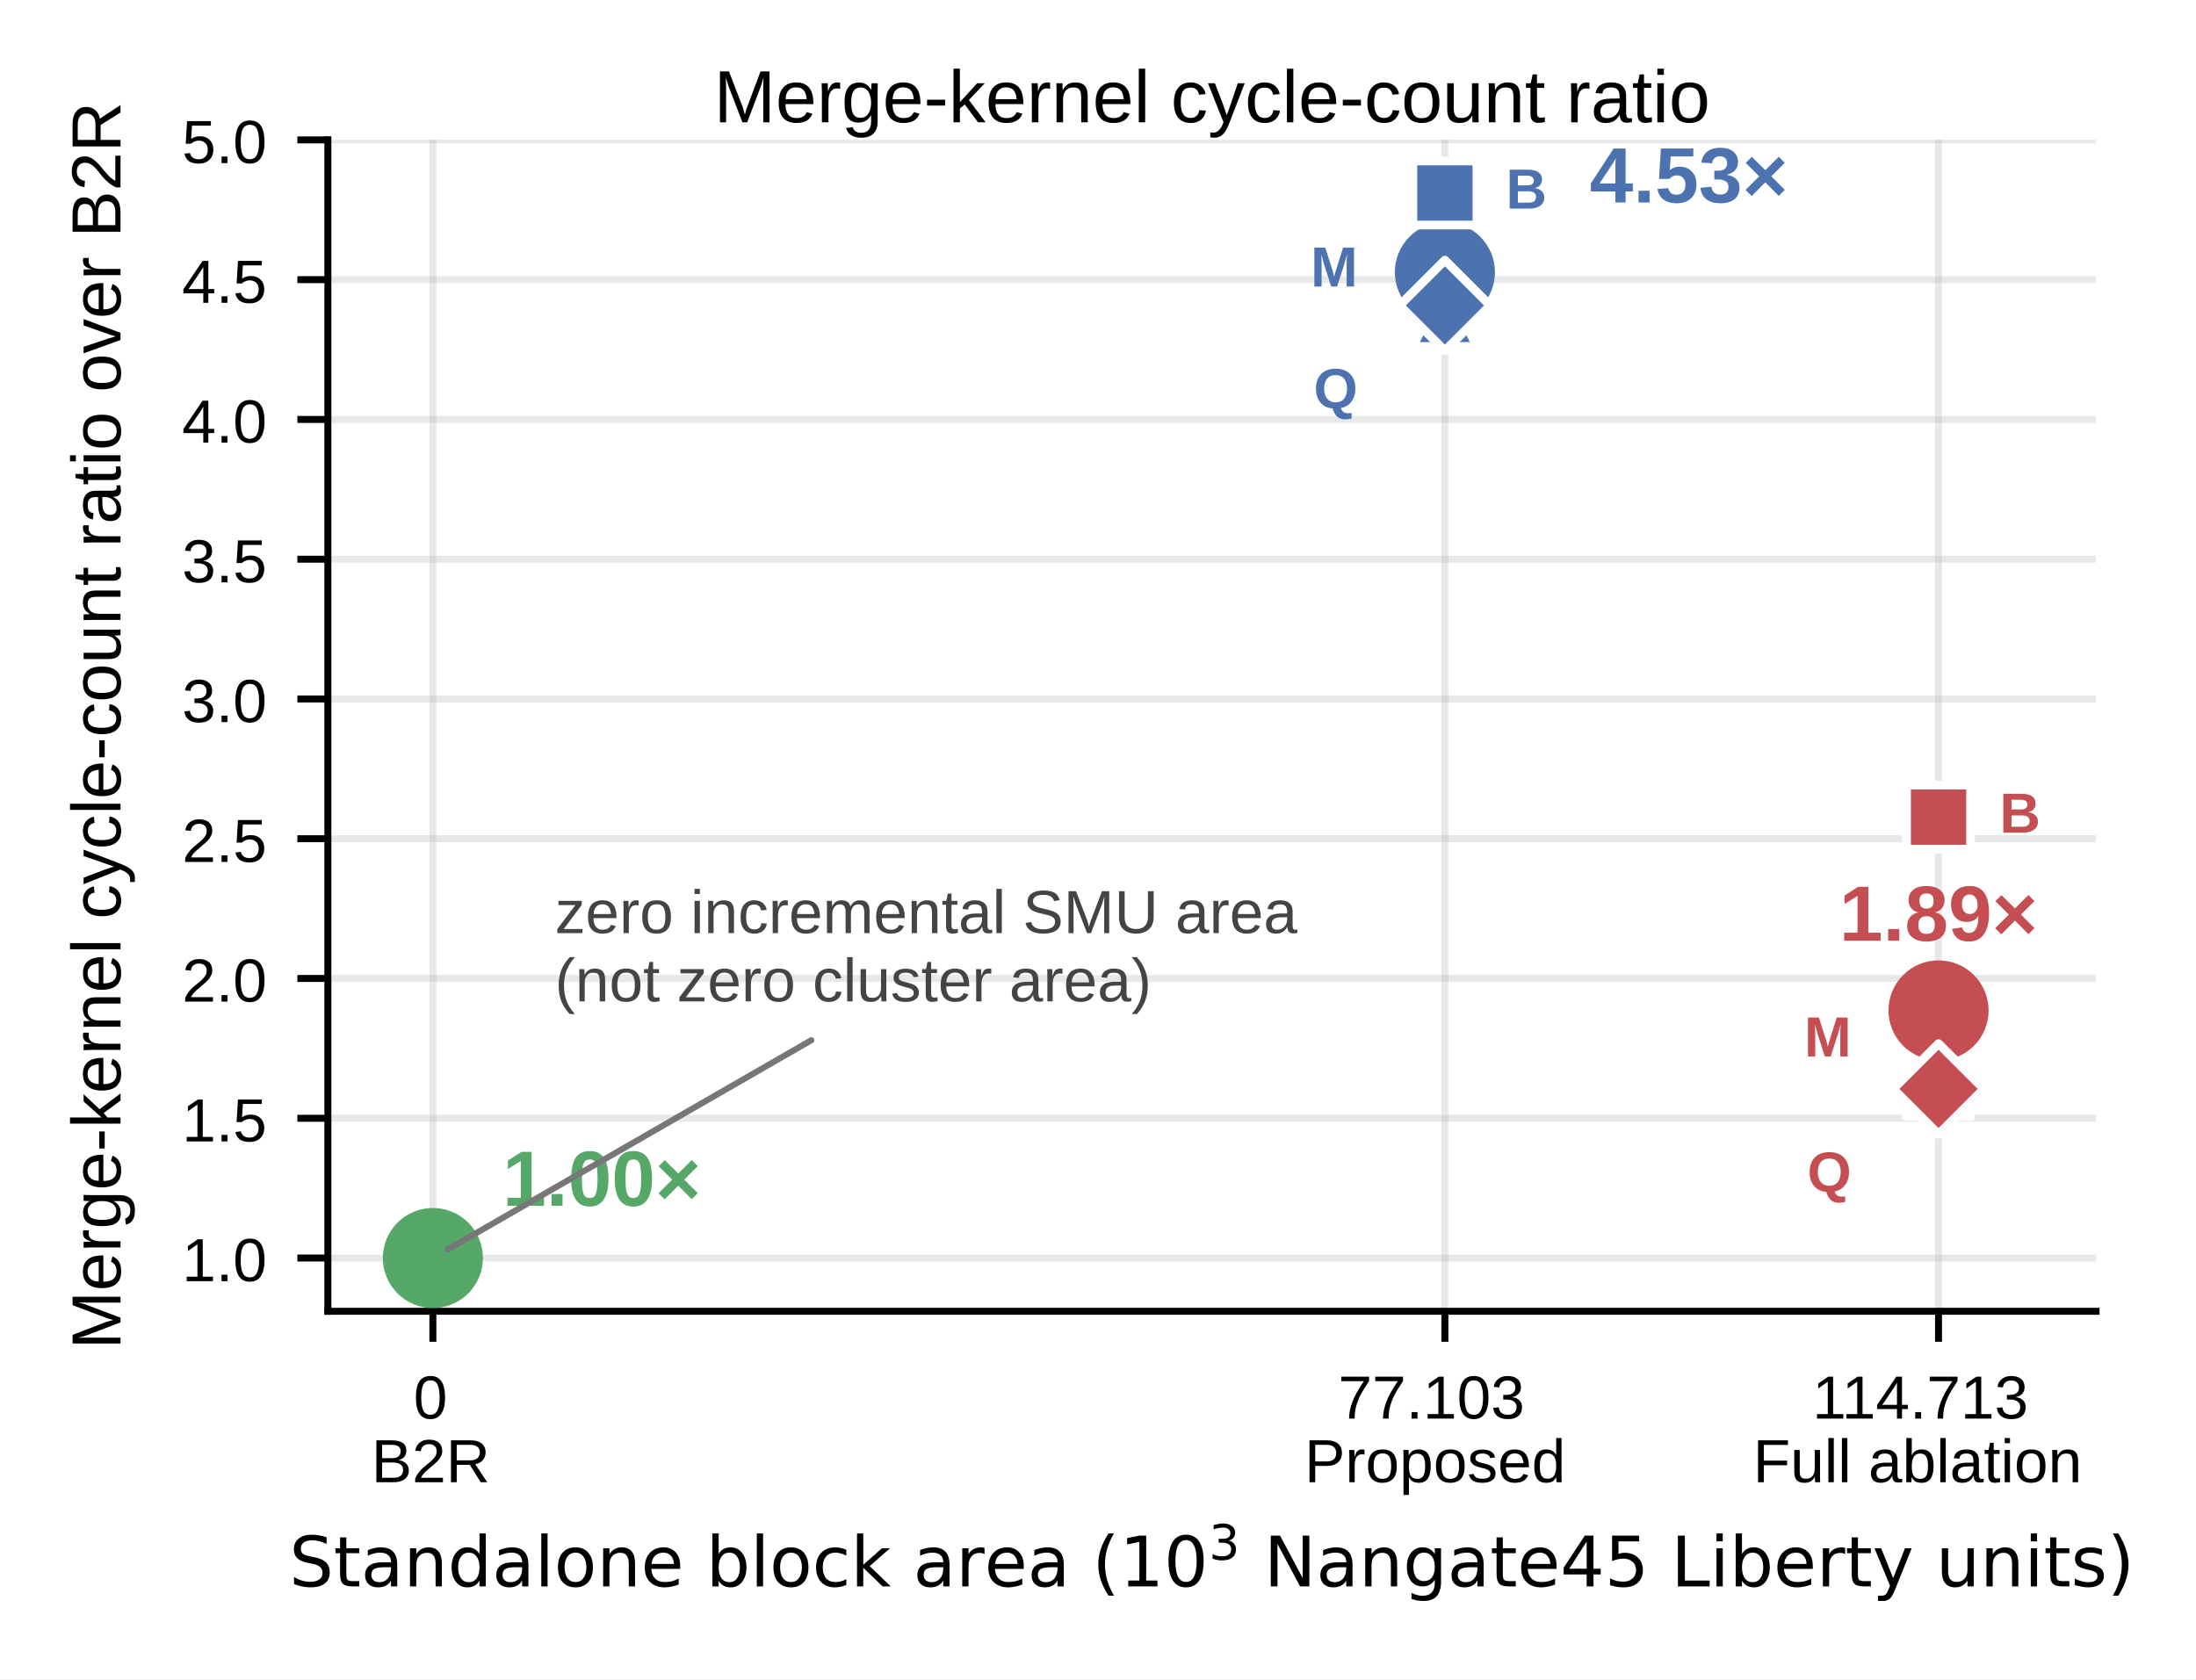
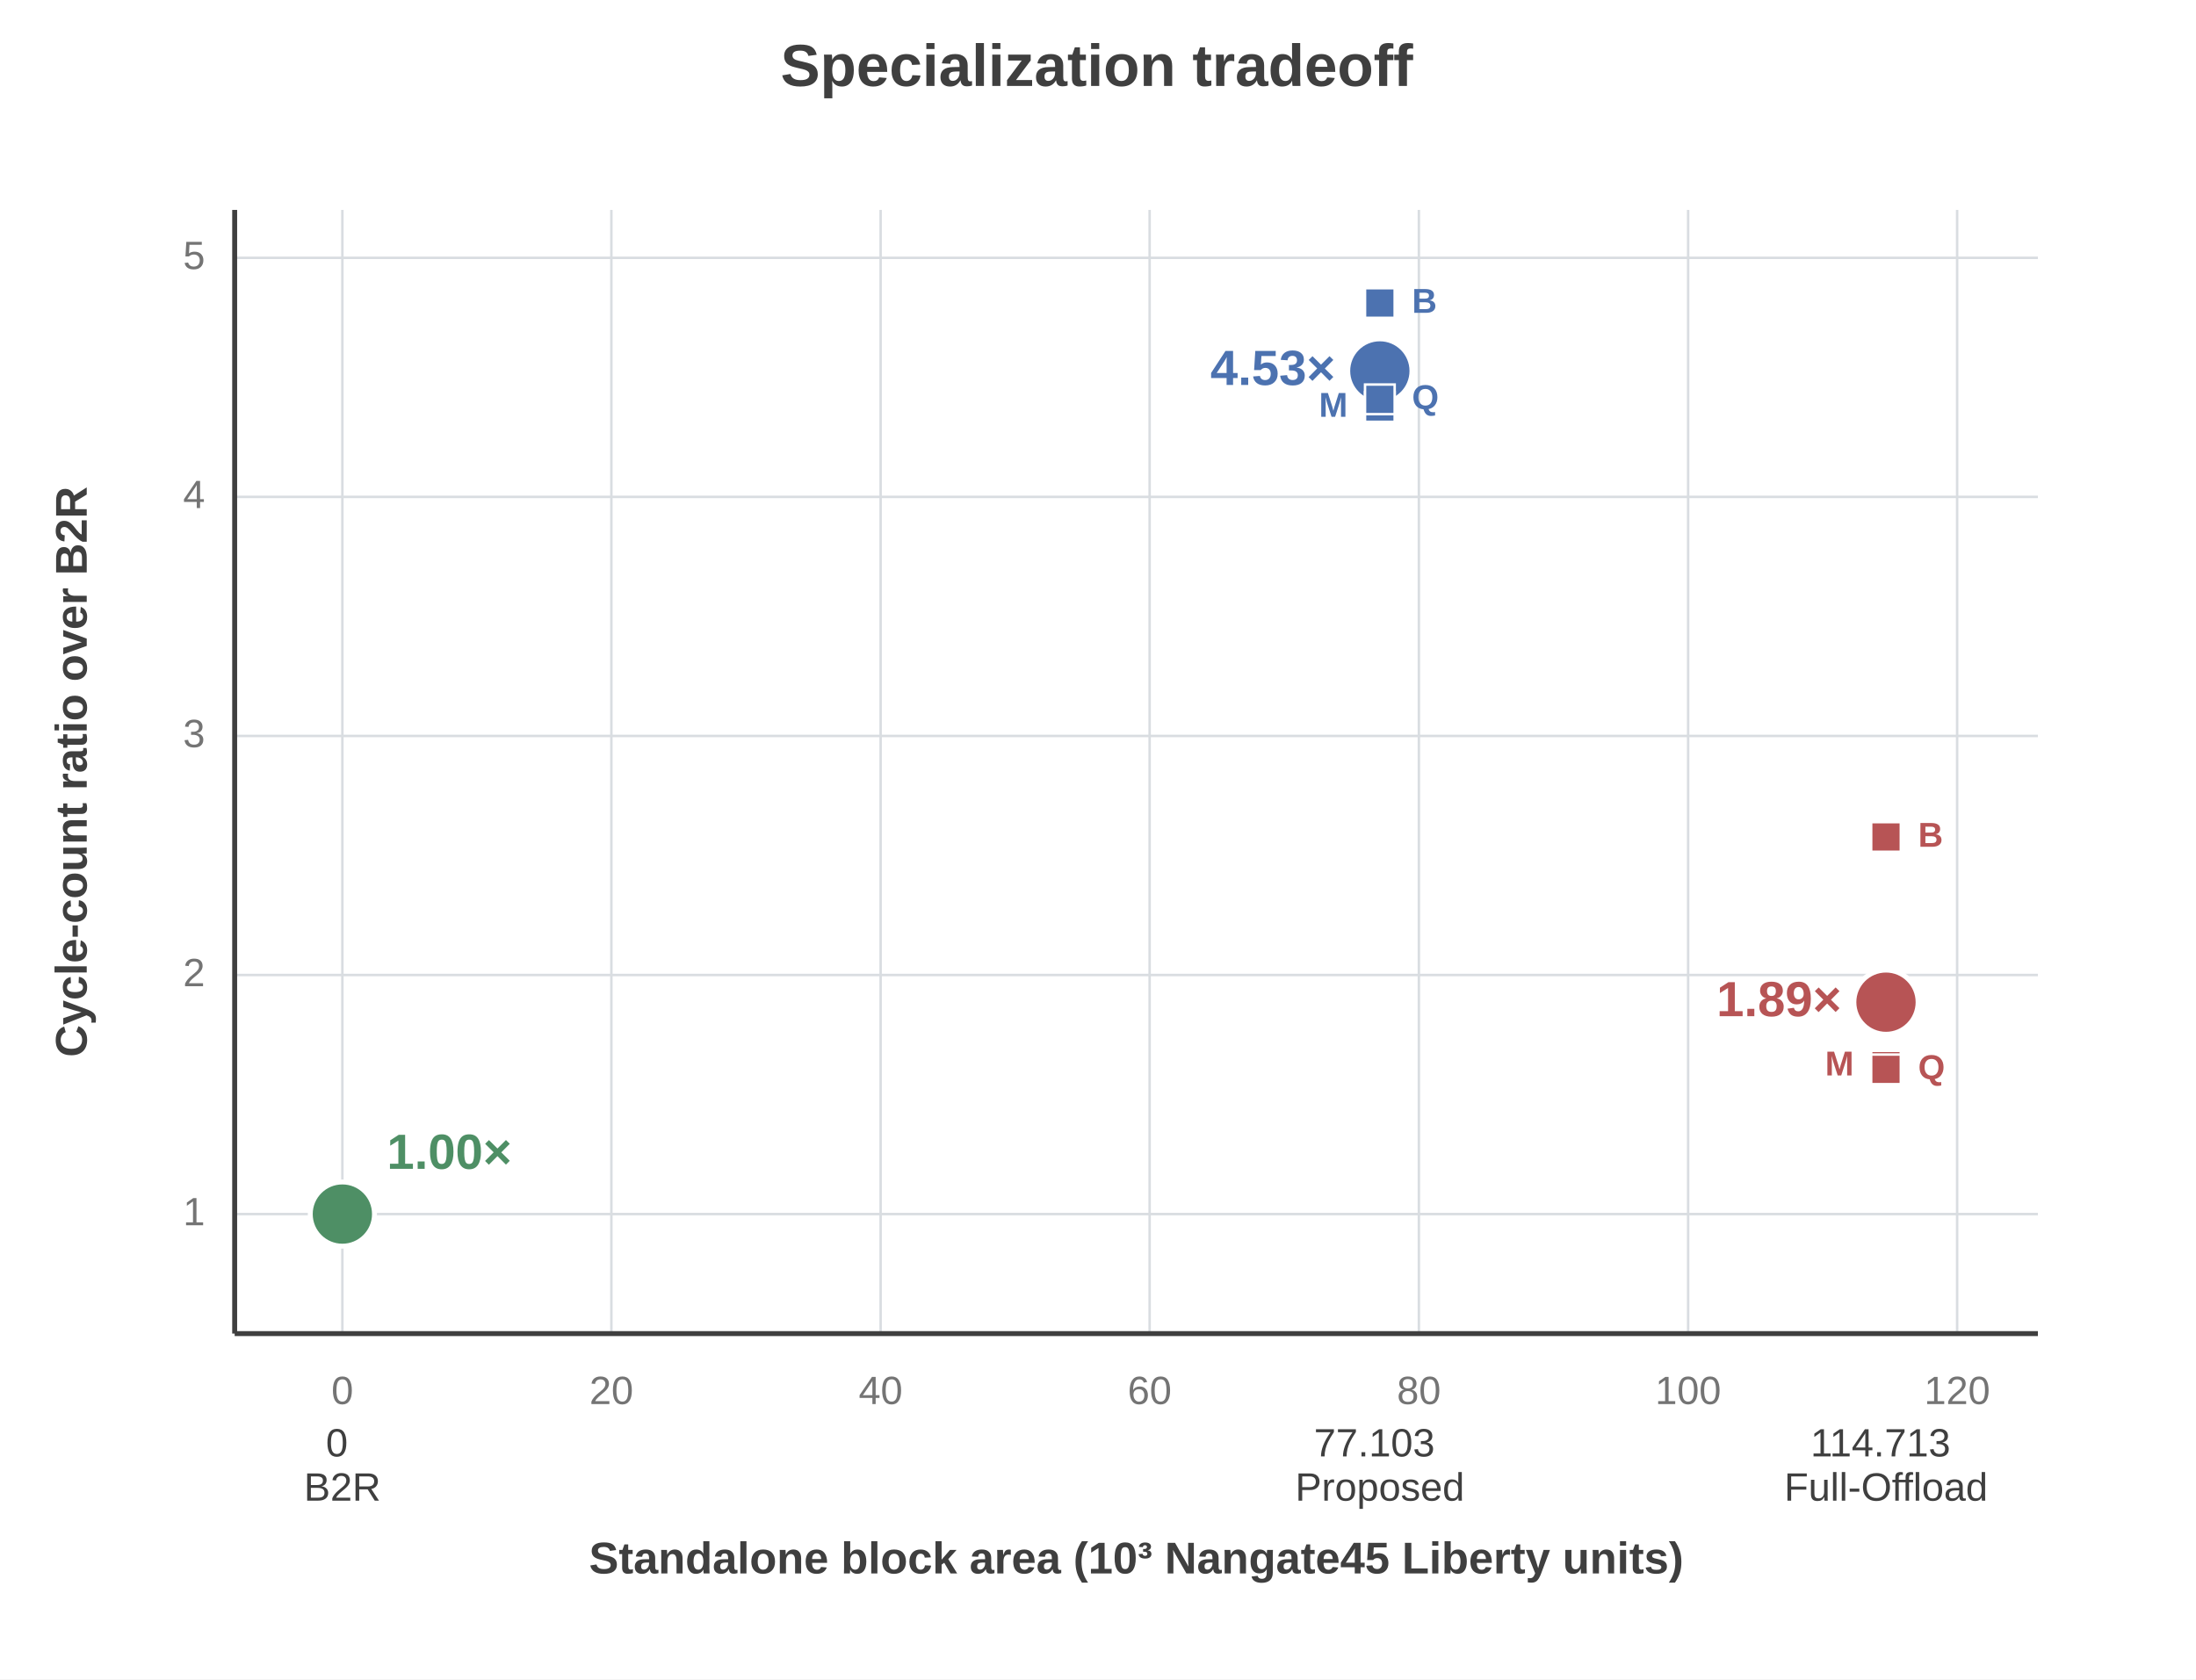
- <svg xmlns="http://www.w3.org/2000/svg" xmlns:xlink="http://www.w3.org/1999/xlink" width="252pt" height="192.756pt" viewBox="0 0 252 192.756" version="1.1">
+ <svg xmlns="http://www.w3.org/2000/svg" width="889" height="680" viewBox="0 0 889 680">
+   <rect width="100%" height="100%" fill="white" />
+   <style>text{font-family:Arial,Helvetica,DejaVu Sans,sans-serif}</style>
  <defs>
-     <style type="text/css">*{stroke-linejoin: round; stroke-linecap: butt}</style>
+     <marker id="arrow-dark" markerWidth="8" markerHeight="8" refX="7" refY="4" orient="auto">
+       <path d="M0,0 L8,4 L0,8 z" fill="#3F3F3F" />
+     </marker>
+     <marker id="arrow-mid" markerWidth="8" markerHeight="8" refX="7" refY="4" orient="auto">
+       <path d="M0,0 L8,4 L0,8 z" fill="#747474" />
+     </marker>
+     <marker id="arrow-blue" markerWidth="8" markerHeight="8" refX="7" refY="4" orient="auto">
+       <path d="M0,0 L8,4 L0,8 z" fill="#4C72B0" />
+     </marker>
+     <marker id="arrow-green" markerWidth="8" markerHeight="8" refX="7" refY="4" orient="auto">
+       <path d="M0,0 L8,4 L0,8 z" fill="#4E8F65" />
+     </marker>
+     <marker id="arrow-orange" markerWidth="8" markerHeight="8" refX="7" refY="4" orient="auto">
+       <path d="M0,0 L8,4 L0,8 z" fill="#C47A3A" />
+     </marker>
+     <marker id="arrow-purple" markerWidth="8" markerHeight="8" refX="7" refY="4" orient="auto">
+       <path d="M0,0 L8,4 L0,8 z" fill="#86649B" />
+     </marker>
  </defs>
-   <g id="figure_1">
-     <g id="patch_1">
-       <path d="M 0 192.756 L 252 192.756 L 252 0 L 0 0 z " style="fill: #ffffff" />
-     </g>
-     <g id="axes_1">
-       <g id="patch_2">
-         <path d="M 37.625 150.508 L 240.529 150.508 L 240.529 16.04 L 37.625 16.04 z " style="fill: #ffffff" />
-       </g>
-       <g id="matplotlib.axis_1">
-         <g id="xtick_1">
-           <g id="line2d_1">
-             <path d="M 49.675 150.508 L 49.675 16.04 " clip-path="url(#p825ab25cd9)" style="fill: none; stroke: #b0b0b0; stroke-opacity: 0.3; stroke-width: 0.8; stroke-linecap: square" />
-           </g>
-           <g id="line2d_2">
-             <defs>
-               <path id="m5d6c0b1d6a" d="M 0 0 L 0 3.5 " style="stroke: #000000; stroke-width: 0.8" />
-             </defs>
-             <g>
-               <use xlink:href="#m5d6c0b1d6a" x="49.675" y="150.508" style="stroke: #000000; stroke-width: 0.8" />
-             </g>
-           </g>
-           <g id="text_1">
-             <text style="font-size: 7px; font-family: 'Arial', 'Helvetica', 'DejaVu Sans', sans-serif" transform="translate(47.44768 162.8268)">0</text>
-             <text style="font-size: 7px; font-family: 'Arial', 'Helvetica', 'DejaVu Sans', sans-serif" transform="translate(42.6144 170.1334)">B2R</text>
-           </g>
-         </g>
-         <g id="xtick_2">
-           <g id="line2d_3">
-             <path d="M 165.807 150.508 L 165.807 16.04 " clip-path="url(#p825ab25cd9)" style="fill: none; stroke: #b0b0b0; stroke-opacity: 0.3; stroke-width: 0.8; stroke-linecap: square" />
-           </g>
-           <g id="line2d_4">
-             <g>
-               <use xlink:href="#m5d6c0b1d6a" x="165.807" y="150.508" style="stroke: #000000; stroke-width: 0.8" />
-             </g>
-           </g>
-           <g id="text_2">
-             <text style="font-size: 7px; font-family: 'Arial', 'Helvetica', 'DejaVu Sans', sans-serif" transform="translate(153.5604 162.8268)">77.103</text>
-             <text style="font-size: 7px; font-family: 'Arial', 'Helvetica', 'DejaVu Sans', sans-serif" transform="translate(149.694 170.1334)">Proposed</text>
-           </g>
-         </g>
-         <g id="xtick_3">
-           <g id="line2d_5">
-             <path d="M 222.455 150.508 L 222.455 16.04 " clip-path="url(#p825ab25cd9)" style="fill: none; stroke: #b0b0b0; stroke-opacity: 0.3; stroke-width: 0.8; stroke-linecap: square" />
-           </g>
-           <g id="line2d_6">
-             <g>
-               <use xlink:href="#m5d6c0b1d6a" x="222.455" y="150.508" style="stroke: #000000; stroke-width: 0.8" />
-             </g>
-           </g>
-           <g id="text_3">
-             <text style="font-size: 7px; font-family: 'Arial', 'Helvetica', 'DejaVu Sans', sans-serif" transform="translate(207.9815 162.8268)">114.713</text>
-             <text style="font-size: 7px; font-family: 'Arial', 'Helvetica', 'DejaVu Sans', sans-serif" transform="translate(201.1713 170.1334)">Full ablation</text>
-           </g>
-         </g>
-         <g id="text_4">
-           <g transform="translate(33.19722 182.8692)">
-             <text>
-               <tspan x="0" y="-0.781" style="font-size: 8px; font-family: 'DejaVu Sans'">S</tspan>
-               <tspan x="5.078" y="-0.781" style="font-size: 8px; font-family: 'DejaVu Sans'">t</tspan>
-               <tspan x="8.215" y="-0.781" style="font-size: 8px; font-family: 'DejaVu Sans'">a</tspan>
-               <tspan x="13.117" y="-0.781" style="font-size: 8px; font-family: 'DejaVu Sans'">n</tspan>
-               <tspan x="18.188" y="-0.781" style="font-size: 8px; font-family: 'DejaVu Sans'">d</tspan>
-               <tspan x="23.266" y="-0.781" style="font-size: 8px; font-family: 'DejaVu Sans'">a</tspan>
-               <tspan x="28.168" y="-0.781" style="font-size: 8px; font-family: 'DejaVu Sans'">l</tspan>
-               <tspan x="30.391" y="-0.781" style="font-size: 8px; font-family: 'DejaVu Sans'">o</tspan>
-               <tspan x="35.285" y="-0.781" style="font-size: 8px; font-family: 'DejaVu Sans'">n</tspan>
-               <tspan x="40.355" y="-0.781" style="font-size: 8px; font-family: 'DejaVu Sans'">e</tspan>
-               <tspan x="45.277" y="-0.781" style="font-size: 8px; font-family: 'DejaVu Sans'"> </tspan>
-               <tspan x="47.82" y="-0.781" style="font-size: 8px; font-family: 'DejaVu Sans'">b</tspan>
-               <tspan x="52.898" y="-0.781" style="font-size: 8px; font-family: 'DejaVu Sans'">l</tspan>
-               <tspan x="55.121" y="-0.781" style="font-size: 8px; font-family: 'DejaVu Sans'">o</tspan>
-               <tspan x="60.016" y="-0.781" style="font-size: 8px; font-family: 'DejaVu Sans'">c</tspan>
-               <tspan x="64.414" y="-0.781" style="font-size: 8px; font-family: 'DejaVu Sans'">k</tspan>
-               <tspan x="69.047" y="-0.781" style="font-size: 8px; font-family: 'DejaVu Sans'"> </tspan>
-               <tspan x="71.59" y="-0.781" style="font-size: 8px; font-family: 'DejaVu Sans'">a</tspan>
-               <tspan x="76.492" y="-0.781" style="font-size: 8px; font-family: 'DejaVu Sans'">r</tspan>
-               <tspan x="79.781" y="-0.781" style="font-size: 8px; font-family: 'DejaVu Sans'">e</tspan>
-               <tspan x="84.703" y="-0.781" style="font-size: 8px; font-family: 'DejaVu Sans'">a</tspan>
-               <tspan x="89.605" y="-0.781" style="font-size: 8px; font-family: 'DejaVu Sans'"> </tspan>
-               <tspan x="92.148" y="-0.781" style="font-size: 8px; font-family: 'DejaVu Sans'">(</tspan>
-               <tspan x="95.27" y="-0.781" style="font-size: 8px; font-family: 'DejaVu Sans'">1</tspan>
-               <tspan x="100.359" y="-0.781" style="font-size: 8px; font-family: 'DejaVu Sans'">0</tspan>
-               <tspan x="109.307" y="-0.781" style="font-size: 8px; font-family: 'DejaVu Sans'"> </tspan>
-               <tspan x="111.85" y="-0.781" style="font-size: 8px; font-family: 'DejaVu Sans'">N</tspan>
-               <tspan x="117.835" y="-0.781" style="font-size: 8px; font-family: 'DejaVu Sans'">a</tspan>
-               <tspan x="122.737" y="-0.781" style="font-size: 8px; font-family: 'DejaVu Sans'">n</tspan>
-               <tspan x="127.807" y="-0.781" style="font-size: 8px; font-family: 'DejaVu Sans'">g</tspan>
-               <tspan x="132.886" y="-0.781" style="font-size: 8px; font-family: 'DejaVu Sans'">a</tspan>
-               <tspan x="137.788" y="-0.781" style="font-size: 8px; font-family: 'DejaVu Sans'">t</tspan>
-               <tspan x="140.925" y="-0.781" style="font-size: 8px; font-family: 'DejaVu Sans'">e</tspan>
-               <tspan x="145.846" y="-0.781" style="font-size: 8px; font-family: 'DejaVu Sans'">4</tspan>
-               <tspan x="150.936" y="-0.781" style="font-size: 8px; font-family: 'DejaVu Sans'">5</tspan>
-               <tspan x="156.026" y="-0.781" style="font-size: 8px; font-family: 'DejaVu Sans'"> </tspan>
-               <tspan x="158.569" y="-0.781" style="font-size: 8px; font-family: 'DejaVu Sans'">L</tspan>
-               <tspan x="163.026" y="-0.781" style="font-size: 8px; font-family: 'DejaVu Sans'">i</tspan>
-               <tspan x="165.249" y="-0.781" style="font-size: 8px; font-family: 'DejaVu Sans'">b</tspan>
-               <tspan x="170.327" y="-0.781" style="font-size: 8px; font-family: 'DejaVu Sans'">e</tspan>
-               <tspan x="175.249" y="-0.781" style="font-size: 8px; font-family: 'DejaVu Sans'">r</tspan>
-               <tspan x="178.538" y="-0.781" style="font-size: 8px; font-family: 'DejaVu Sans'">t</tspan>
-               <tspan x="181.675" y="-0.781" style="font-size: 8px; font-family: 'DejaVu Sans'">y</tspan>
-               <tspan x="186.409" y="-0.781" style="font-size: 8px; font-family: 'DejaVu Sans'"> </tspan>
-               <tspan x="188.952" y="-0.781" style="font-size: 8px; font-family: 'DejaVu Sans'">u</tspan>
-               <tspan x="194.022" y="-0.781" style="font-size: 8px; font-family: 'DejaVu Sans'">n</tspan>
-               <tspan x="199.093" y="-0.781" style="font-size: 8px; font-family: 'DejaVu Sans'">i</tspan>
-               <tspan x="201.315" y="-0.781" style="font-size: 8px; font-family: 'DejaVu Sans'">t</tspan>
-               <tspan x="204.452" y="-0.781" style="font-size: 8px; font-family: 'DejaVu Sans'">s</tspan>
-               <tspan x="208.62" y="-0.781" style="font-size: 8px; font-family: 'DejaVu Sans'">)</tspan>
-               <tspan x="105.526" y="-3.844" style="font-size: 5.6px; font-family: 'DejaVu Sans'">3</tspan>
-             </text>
-           </g>
-         </g>
-       </g>
-       <g id="matplotlib.axis_2">
-         <g id="ytick_1">
-           <g id="line2d_7">
-             <path d="M 37.625 144.396 L 240.529 144.396 " clip-path="url(#p825ab25cd9)" style="fill: none; stroke: #b0b0b0; stroke-opacity: 0.3; stroke-width: 0.8; stroke-linecap: square" />
-           </g>
-           <g id="line2d_8">
-             <defs>
-               <path id="mbfc1c08b4e" d="M 0 0 L -3.5 0 " style="stroke: #000000; stroke-width: 0.8" />
-             </defs>
-             <g>
-               <use xlink:href="#mbfc1c08b4e" x="37.625" y="144.396" style="stroke: #000000; stroke-width: 0.8" />
-             </g>
-           </g>
-           <g id="text_5">
-             <text style="font-size: 7px; font-family: 'Arial', 'Helvetica', 'DejaVu Sans', sans-serif; text-anchor: end" x="30.625" y="147.055" transform="rotate(-0 30.625 147.0552)">1.0</text>
-           </g>
-         </g>
-         <g id="ytick_2">
-           <g id="line2d_9">
-             <path d="M 37.625 128.354 L 240.529 128.354 " clip-path="url(#p825ab25cd9)" style="fill: none; stroke: #b0b0b0; stroke-opacity: 0.3; stroke-width: 0.8; stroke-linecap: square" />
-           </g>
-           <g id="line2d_10">
-             <g>
-               <use xlink:href="#mbfc1c08b4e" x="37.625" y="128.354" style="stroke: #000000; stroke-width: 0.8" />
-             </g>
-           </g>
-           <g id="text_6">
-             <text style="font-size: 7px; font-family: 'Arial', 'Helvetica', 'DejaVu Sans', sans-serif; text-anchor: end" x="30.625" y="131.013" transform="rotate(-0 30.625 131.013)">1.5</text>
-           </g>
-         </g>
-         <g id="ytick_3">
-           <g id="line2d_11">
-             <path d="M 37.625 112.311 L 240.529 112.311 " clip-path="url(#p825ab25cd9)" style="fill: none; stroke: #b0b0b0; stroke-opacity: 0.3; stroke-width: 0.8; stroke-linecap: square" />
-           </g>
-           <g id="line2d_12">
-             <g>
-               <use xlink:href="#mbfc1c08b4e" x="37.625" y="112.311" style="stroke: #000000; stroke-width: 0.8" />
-             </g>
-           </g>
-           <g id="text_7">
-             <text style="font-size: 7px; font-family: 'Arial', 'Helvetica', 'DejaVu Sans', sans-serif; text-anchor: end" x="30.625" y="114.971" transform="rotate(-0 30.625 114.9709)">2.0</text>
-           </g>
-         </g>
-         <g id="ytick_4">
-           <g id="line2d_13">
-             <path d="M 37.625 96.269 L 240.529 96.269 " clip-path="url(#p825ab25cd9)" style="fill: none; stroke: #b0b0b0; stroke-opacity: 0.3; stroke-width: 0.8; stroke-linecap: square" />
-           </g>
-           <g id="line2d_14">
-             <g>
-               <use xlink:href="#mbfc1c08b4e" x="37.625" y="96.269" style="stroke: #000000; stroke-width: 0.8" />
-             </g>
-           </g>
-           <g id="text_8">
-             <text style="font-size: 7px; font-family: 'Arial', 'Helvetica', 'DejaVu Sans', sans-serif; text-anchor: end" x="30.625" y="98.929" transform="rotate(-0 30.625 98.92878)">2.5</text>
-           </g>
-         </g>
-         <g id="ytick_5">
-           <g id="line2d_15">
-             <path d="M 37.625 80.227 L 240.529 80.227 " clip-path="url(#p825ab25cd9)" style="fill: none; stroke: #b0b0b0; stroke-opacity: 0.3; stroke-width: 0.8; stroke-linecap: square" />
-           </g>
-           <g id="line2d_16">
-             <g>
-               <use xlink:href="#mbfc1c08b4e" x="37.625" y="80.227" style="stroke: #000000; stroke-width: 0.8" />
-             </g>
-           </g>
-           <g id="text_9">
-             <text style="font-size: 7px; font-family: 'Arial', 'Helvetica', 'DejaVu Sans', sans-serif; text-anchor: end" x="30.625" y="82.887" transform="rotate(-0 30.625 82.88664)">3.0</text>
-           </g>
-         </g>
-         <g id="ytick_6">
-           <g id="line2d_17">
-             <path d="M 37.625 64.185 L 240.529 64.185 " clip-path="url(#p825ab25cd9)" style="fill: none; stroke: #b0b0b0; stroke-opacity: 0.3; stroke-width: 0.8; stroke-linecap: square" />
-           </g>
-           <g id="line2d_18">
-             <g>
-               <use xlink:href="#mbfc1c08b4e" x="37.625" y="64.185" style="stroke: #000000; stroke-width: 0.8" />
-             </g>
-           </g>
-           <g id="text_10">
-             <text style="font-size: 7px; font-family: 'Arial', 'Helvetica', 'DejaVu Sans', sans-serif; text-anchor: end" x="30.625" y="66.845" transform="rotate(-0 30.625 66.84451)">3.5</text>
-           </g>
-         </g>
-         <g id="ytick_7">
-           <g id="line2d_19">
-             <path d="M 37.625 48.143 L 240.529 48.143 " clip-path="url(#p825ab25cd9)" style="fill: none; stroke: #b0b0b0; stroke-opacity: 0.3; stroke-width: 0.8; stroke-linecap: square" />
-           </g>
-           <g id="line2d_20">
-             <g>
-               <use xlink:href="#mbfc1c08b4e" x="37.625" y="48.143" style="stroke: #000000; stroke-width: 0.8" />
-             </g>
-           </g>
-           <g id="text_11">
-             <text style="font-size: 7px; font-family: 'Arial', 'Helvetica', 'DejaVu Sans', sans-serif; text-anchor: end" x="30.625" y="50.802" transform="rotate(-0 30.625 50.80237)">4.0</text>
-           </g>
-         </g>
-         <g id="ytick_8">
-           <g id="line2d_21">
-             <path d="M 37.625 32.101 L 240.529 32.101 " clip-path="url(#p825ab25cd9)" style="fill: none; stroke: #b0b0b0; stroke-opacity: 0.3; stroke-width: 0.8; stroke-linecap: square" />
-           </g>
-           <g id="line2d_22">
-             <g>
-               <use xlink:href="#mbfc1c08b4e" x="37.625" y="32.101" style="stroke: #000000; stroke-width: 0.8" />
-             </g>
-           </g>
-           <g id="text_12">
-             <text style="font-size: 7px; font-family: 'Arial', 'Helvetica', 'DejaVu Sans', sans-serif; text-anchor: end" x="30.625" y="34.76" transform="rotate(-0 30.625 34.76024)">4.5</text>
-           </g>
-         </g>
-         <g id="ytick_9">
-           <g id="line2d_23">
-             <path d="M 37.625 16.059 L 240.529 16.059 " clip-path="url(#p825ab25cd9)" style="fill: none; stroke: #b0b0b0; stroke-opacity: 0.3; stroke-width: 0.8; stroke-linecap: square" />
-           </g>
-           <g id="line2d_24">
-             <g>
-               <use xlink:href="#mbfc1c08b4e" x="37.625" y="16.059" style="stroke: #000000; stroke-width: 0.8" />
-             </g>
-           </g>
-           <g id="text_13">
-             <text style="font-size: 7px; font-family: 'Arial', 'Helvetica', 'DejaVu Sans', sans-serif; text-anchor: end" x="30.625" y="18.718" transform="rotate(-0 30.625 18.71811)">5.0</text>
-           </g>
-         </g>
-         <g id="text_14">
-           <text style="font-size: 8px; font-family: 'Arial', 'Helvetica', 'DejaVu Sans', sans-serif; text-anchor: middle" x="13.829" y="83.274" transform="rotate(-90 13.82906 83.27395)">Merge-kernel cycle-count ratio over B2R</text>
-         </g>
-       </g>
-       <g id="patch_3">
-         <path d="M 37.625 150.508 L 37.625 16.04 " style="fill: none; stroke: #000000; stroke-width: 0.8; stroke-linejoin: miter; stroke-linecap: square" />
-       </g>
-       <g id="patch_4">
-         <path d="M 37.625 150.508 L 240.529 150.508 " style="fill: none; stroke: #000000; stroke-width: 0.8; stroke-linejoin: miter; stroke-linecap: square" />
-       </g>
-       <g id="PathCollection_1">
-         <defs>
-           <path id="m2a0edc4dad" d="M 0 5.244 C 1.391 5.244 2.725 4.691 3.708 3.708 C 4.691 2.725 5.244 1.391 5.244 0 C 5.244 -1.391 4.691 -2.725 3.708 -3.708 C 2.725 -4.691 1.391 -5.244 0 -5.244 C -1.391 -5.244 -2.725 -4.691 -3.708 -3.708 C -4.691 -2.725 -5.244 -1.391 -5.244 0 C -5.244 1.391 -4.691 2.725 -3.708 3.708 C -2.725 4.691 -1.391 5.244 0 5.244 z " style="stroke: #4c72b0" />
-         </defs>
-         <g clip-path="url(#p825ab25cd9)">
-           <use xlink:href="#m2a0edc4dad" x="165.807" y="31.237" style="fill: #4c72b0; stroke: #4c72b0" />
-         </g>
-       </g>
-       <g id="PathCollection_2">
-         <defs>
-           <path id="m76e9dde9a3" d="M 0 5.244 C 1.391 5.244 2.725 4.691 3.708 3.708 C 4.691 2.725 5.244 1.391 5.244 0 C 5.244 -1.391 4.691 -2.725 3.708 -3.708 C 2.725 -4.691 1.391 -5.244 0 -5.244 C -1.391 -5.244 -2.725 -4.691 -3.708 -3.708 C -4.691 -2.725 -5.244 -1.391 -5.244 0 C -5.244 1.391 -4.691 2.725 -3.708 3.708 C -2.725 4.691 -1.391 5.244 0 5.244 z " style="stroke: #c44e52" />
-         </defs>
-         <g clip-path="url(#p825ab25cd9)">
-           <use xlink:href="#m76e9dde9a3" x="222.455" y="115.977" style="fill: #c44e52; stroke: #c44e52" />
-         </g>
-       </g>
-       <g id="PathCollection_3">
-         <defs>
-           <path id="m1fdd4e63c7" d="M 0 5.244 C 1.391 5.244 2.725 4.691 3.708 3.708 C 4.691 2.725 5.244 1.391 5.244 0 C 5.244 -1.391 4.691 -2.725 3.708 -3.708 C 2.725 -4.691 1.391 -5.244 0 -5.244 C -1.391 -5.244 -2.725 -4.691 -3.708 -3.708 C -4.691 -2.725 -5.244 -1.391 -5.244 0 C -5.244 1.391 -4.691 2.725 -3.708 3.708 C -2.725 4.691 -1.391 5.244 0 5.244 z " style="stroke: #55a868" />
-         </defs>
-         <g clip-path="url(#p825ab25cd9)">
-           <use xlink:href="#m1fdd4e63c7" x="49.675" y="144.396" style="fill: #55a868; stroke: #55a868" />
-         </g>
-       </g>
-       <g id="text_15">
-         <text style="font-weight: 700; font-size: 9px; font-family: 'Arial', 'Helvetica', 'DejaVu Sans', sans-serif; text-anchor: start; fill: #55a868" x="57.675" y="138.396" transform="rotate(-0 57.67456 138.3957)">1.00×</text>
-       </g>
-       <g id="text_16">
-         <text style="font-weight: 700; font-size: 9px; font-family: 'Arial', 'Helvetica', 'DejaVu Sans', sans-serif; text-anchor: middle; fill: #4c72b0" x="193.807" y="23.237" transform="rotate(-0 193.8071 23.23708)">4.53×</text>
-       </g>
-       <g id="text_17">
-         <text style="font-weight: 700; font-size: 9px; font-family: 'Arial', 'Helvetica', 'DejaVu Sans', sans-serif; text-anchor: middle; fill: #c44e52" x="222.455" y="107.977" transform="rotate(-0 222.4551 107.9766)">1.89×</text>
-       </g>
-       <g id="patch_5">
-         <path d="M 93.107 119.394 Q 72.256 131.397 51.406 143.399 " style="fill: none; stroke: #777777; stroke-width: 0.7; stroke-linecap: round" />
-       </g>
-       <g id="text_18">
-         <text style="font-size: 7px; font-family: 'Arial', 'Helvetica', 'DejaVu Sans', sans-serif; fill: #444444" transform="translate(63.67456 107.1015)">zero incremental SMU area</text>
-         <text style="font-size: 7px; font-family: 'Arial', 'Helvetica', 'DejaVu Sans', sans-serif; fill: #444444" transform="translate(63.67456 114.9399)">(not zero cluster area)</text>
-       </g>
-       <g id="text_19">
-         <text style="font-size: 8.5px; font-family: 'Arial', 'Helvetica', 'DejaVu Sans', sans-serif; text-anchor: middle" x="139.077" y="14.04" transform="rotate(-0 139.0772 14.04)">Merge-kernel cycle-count ratio</text>
-       </g>
-       <g id="PathCollection_4">
-         <defs>
-           <path id="m6b9f98545e" d="M -3.674 3.674 L 3.674 3.674 L 3.674 -3.674 L -3.674 -3.674 z " style="stroke: #ffffff" />
-         </defs>
-         <g clip-path="url(#p825ab25cd9)">
-           <use xlink:href="#m6b9f98545e" x="165.807" y="22.152" style="fill: #4c72b0; stroke: #ffffff" />
-         </g>
-       </g>
-       <g id="PathCollection_5">
-         <defs>
-           <path id="m7cb121cb8f" d="M 0 -3.674 L -3.674 3.674 L 3.674 3.674 z " style="stroke: #ffffff" />
-         </defs>
-         <g clip-path="url(#p825ab25cd9)">
-           <use xlink:href="#m7cb121cb8f" x="165.807" y="36.093" style="fill: #4c72b0; stroke: #ffffff" />
-         </g>
-       </g>
-       <g id="PathCollection_6">
-         <defs>
-           <path id="m7f2e220afe" d="M -0 5.196 L 5.196 0 L 0 -5.196 L -5.196 -0 z " style="stroke: #ffffff" />
-         </defs>
-         <g clip-path="url(#p825ab25cd9)">
-           <use xlink:href="#m7f2e220afe" x="165.807" y="35.059" style="fill: #4c72b0; stroke: #ffffff" />
-         </g>
-       </g>
-       <g id="PathCollection_7">
-         <defs>
-           <path id="mdbf3bc649a" d="M -3.674 3.674 L 3.674 3.674 L 3.674 -3.674 L -3.674 -3.674 z " style="stroke: #ffffff" />
-         </defs>
-         <g clip-path="url(#p825ab25cd9)">
-           <use xlink:href="#mdbf3bc649a" x="222.455" y="93.787" style="fill: #c44e52; stroke: #ffffff" />
-         </g>
-       </g>
-       <g id="PathCollection_8">
-         <defs>
-           <path id="me02cd1ddb3" d="M 0 -3.674 L -3.674 3.674 L 3.674 3.674 z " style="stroke: #ffffff" />
-         </defs>
-         <g clip-path="url(#p825ab25cd9)">
-           <use xlink:href="#me02cd1ddb3" x="222.455" y="124.47" style="fill: #c44e52; stroke: #ffffff" />
-         </g>
-       </g>
-       <g id="PathCollection_9">
-         <defs>
-           <path id="mfb957829cf" d="M -0 5.196 L 5.196 0 L 0 -5.196 L -5.196 -0 z " style="stroke: #ffffff" />
-         </defs>
-         <g clip-path="url(#p825ab25cd9)">
-           <use xlink:href="#mfb957829cf" x="222.455" y="124.983" style="fill: #c44e52; stroke: #ffffff" />
-         </g>
-       </g>
-       <g id="text_20">
-         <text style="font-weight: 700; font-size: 6.5px; font-family: 'Arial', 'Helvetica', 'DejaVu Sans', sans-serif; text-anchor: start; fill: #4c72b0" x="172.807" y="23.946" transform="rotate(-0 172.8071 23.94577)">B</text>
-       </g>
-       <g id="text_21">
-         <text style="font-weight: 700; font-size: 6.5px; font-family: 'Arial', 'Helvetica', 'DejaVu Sans', sans-serif; text-anchor: end; fill: #4c72b0" x="155.807" y="32.887" transform="rotate(-0 155.8071 32.88684)">M</text>
-       </g>
-       <g id="text_22">
-         <text style="font-weight: 700; font-size: 6.5px; font-family: 'Arial', 'Helvetica', 'DejaVu Sans', sans-serif; text-anchor: end; fill: #4c72b0" x="155.807" y="46.852" transform="rotate(-0 155.8071 46.85238)">Q</text>
-       </g>
-       <g id="text_23">
-         <text style="font-weight: 700; font-size: 6.5px; font-family: 'Arial', 'Helvetica', 'DejaVu Sans', sans-serif; text-anchor: start; fill: #c44e52" x="229.455" y="95.581" transform="rotate(-0 229.4551 95.5808)">B</text>
-       </g>
-       <g id="text_24">
-         <text style="font-weight: 700; font-size: 6.5px; font-family: 'Arial', 'Helvetica', 'DejaVu Sans', sans-serif; text-anchor: end; fill: #c44e52" x="212.455" y="121.263" transform="rotate(-0 212.4551 121.2632)">M</text>
-       </g>
-       <g id="text_25">
-         <text style="font-weight: 700; font-size: 6.5px; font-family: 'Arial', 'Helvetica', 'DejaVu Sans', sans-serif; text-anchor: end; fill: #c44e52" x="212.455" y="136.777" transform="rotate(-0 212.4551 136.7766)">Q</text>
-       </g>
-     </g>
-   </g>
-   <defs>
-     <clipPath id="p825ab25cd9">
-       <rect x="37.625" y="16.04" width="202.904" height="134.468" />
-     </clipPath>
-   </defs>
+   <text x="444.0" y="28.0" font-size="24" font-weight="bold" fill="#3F3F3F" text-anchor="middle" dominant-baseline="middle">Specialization tradeoff</text>
+   <line x1="138.6" y1="85.0" x2="138.6" y2="540.0" stroke="#D9DDE1" stroke-width="1" />
+   <text x="138.6" y="564.0" font-size="16" font-weight="normal" fill="#747474" text-anchor="middle" dominant-baseline="middle">0</text>
+   <line x1="247.5" y1="85.0" x2="247.5" y2="540.0" stroke="#D9DDE1" stroke-width="1" />
+   <text x="247.5" y="564.0" font-size="16" font-weight="normal" fill="#747474" text-anchor="middle" dominant-baseline="middle">20</text>
+   <line x1="356.5" y1="85.0" x2="356.5" y2="540.0" stroke="#D9DDE1" stroke-width="1" />
+   <text x="356.5" y="564.0" font-size="16" font-weight="normal" fill="#747474" text-anchor="middle" dominant-baseline="middle">40</text>
+   <line x1="465.4" y1="85.0" x2="465.4" y2="540.0" stroke="#D9DDE1" stroke-width="1" />
+   <text x="465.4" y="564.0" font-size="16" font-weight="normal" fill="#747474" text-anchor="middle" dominant-baseline="middle">60</text>
+   <line x1="574.4" y1="85.0" x2="574.4" y2="540.0" stroke="#D9DDE1" stroke-width="1" />
+   <text x="574.4" y="564.0" font-size="16" font-weight="normal" fill="#747474" text-anchor="middle" dominant-baseline="middle">80</text>
+   <line x1="683.4" y1="85.0" x2="683.4" y2="540.0" stroke="#D9DDE1" stroke-width="1" />
+   <text x="683.4" y="564.0" font-size="16" font-weight="normal" fill="#747474" text-anchor="middle" dominant-baseline="middle">100</text>
+   <line x1="792.3" y1="85.0" x2="792.3" y2="540.0" stroke="#D9DDE1" stroke-width="1" />
+   <text x="792.3" y="564.0" font-size="16" font-weight="normal" fill="#747474" text-anchor="middle" dominant-baseline="middle">120</text>
+   <line x1="95.0" y1="491.6" x2="825.0" y2="491.6" stroke="#D9DDE1" stroke-width="1" />
+   <text x="83.0" y="491.6" font-size="16" font-weight="normal" fill="#747474" text-anchor="end" dominant-baseline="middle">1</text>
+   <line x1="95.0" y1="394.8" x2="825.0" y2="394.8" stroke="#D9DDE1" stroke-width="1" />
+   <text x="83.0" y="394.8" font-size="16" font-weight="normal" fill="#747474" text-anchor="end" dominant-baseline="middle">2</text>
+   <line x1="95.0" y1="298.0" x2="825.0" y2="298.0" stroke="#D9DDE1" stroke-width="1" />
+   <text x="83.0" y="298.0" font-size="16" font-weight="normal" fill="#747474" text-anchor="end" dominant-baseline="middle">3</text>
+   <line x1="95.0" y1="201.2" x2="825.0" y2="201.2" stroke="#D9DDE1" stroke-width="1" />
+   <text x="83.0" y="201.2" font-size="16" font-weight="normal" fill="#747474" text-anchor="end" dominant-baseline="middle">4</text>
+   <line x1="95.0" y1="104.4" x2="825.0" y2="104.4" stroke="#D9DDE1" stroke-width="1" />
+   <text x="83.0" y="104.4" font-size="16" font-weight="normal" fill="#747474" text-anchor="end" dominant-baseline="middle">5</text>
+   <line x1="95.0" y1="85.0" x2="95.0" y2="540.0" stroke="#3F3F3F" stroke-width="2" />
+   <line x1="95.0" y1="540.0" x2="825.0" y2="540.0" stroke="#3F3F3F" stroke-width="2" />
+   <text x="30.0" y="312.5" font-size="18" font-weight="bold" fill="#3F3F3F" text-anchor="middle" dominant-baseline="middle" transform="rotate(-90 30.0 312.5)">Cycle-count ratio over B2R</text>
+   <text x="460.0" y="632.0" font-size="18" font-weight="bold" fill="#3F3F3F" text-anchor="middle" dominant-baseline="middle">Standalone block area (10³ Nangate45 Liberty units)</text>
+   <circle cx="138.6" cy="491.6" r="13" fill="#4E8F65" stroke="white" stroke-width="2" />
+   <text x="156.6" y="467.6" font-size="20" font-weight="bold" fill="#4E8F65" text-anchor="start" dominant-baseline="middle">1.00×</text>
+   <circle cx="558.6" cy="150.2" r="13" fill="#4C72B0" stroke="white" stroke-width="2" />
+   <text x="540.6" y="150.2" font-size="20" font-weight="bold" fill="#4C72B0" text-anchor="end" dominant-baseline="middle">4.53×</text>
+   <rect x="552.6" y="116.7" width="12" height="12" fill="#4C72B0" stroke="white" stroke-width="1" />
+   <text x="571.6" y="122.7" font-size="14" font-weight="bold" fill="#4C72B0" text-anchor="start" dominant-baseline="middle">B</text>
+   <rect x="552.6" y="158.8" width="12" height="12" fill="#4C72B0" stroke="white" stroke-width="1" />
+   <text x="545.6" y="164.8" font-size="14" font-weight="bold" fill="#4C72B0" text-anchor="end" dominant-baseline="middle">M</text>
+   <rect x="552.6" y="155.7" width="12" height="12" fill="#4C72B0" stroke="white" stroke-width="1" />
+   <text x="571.6" y="161.7" font-size="14" font-weight="bold" fill="#4C72B0" text-anchor="start" dominant-baseline="middle">Q</text>
+   <circle cx="763.5" cy="405.8" r="13" fill="#B75455" stroke="white" stroke-width="2" />
+   <text x="745.5" y="405.8" font-size="20" font-weight="bold" fill="#B75455" text-anchor="end" dominant-baseline="middle">1.89×</text>
+   <rect x="757.5" y="332.9" width="12" height="12" fill="#B75455" stroke="white" stroke-width="1" />
+   <text x="776.5" y="338.9" font-size="14" font-weight="bold" fill="#B75455" text-anchor="start" dominant-baseline="middle">B</text>
+   <rect x="757.5" y="425.5" width="12" height="12" fill="#B75455" stroke="white" stroke-width="1" />
+   <text x="750.5" y="431.5" font-size="14" font-weight="bold" fill="#B75455" text-anchor="end" dominant-baseline="middle">M</text>
+   <rect x="757.5" y="427.0" width="12" height="12" fill="#B75455" stroke="white" stroke-width="1" />
+   <text x="776.5" y="433.0" font-size="14" font-weight="bold" fill="#B75455" text-anchor="start" dominant-baseline="middle">Q</text>
+   <text x="138.6" y="585.2" font-size="16" font-weight="normal" fill="#3F3F3F" text-anchor="middle" dominant-baseline="middle">
+     <tspan x="138.6" dy="0.0">0</tspan>
+     <tspan x="138.6" dy="17.9">B2R</tspan>
+   </text>
+   <text x="558.6" y="585.2" font-size="16" font-weight="normal" fill="#3F3F3F" text-anchor="middle" dominant-baseline="middle">
+     <tspan x="558.6" dy="0.0">77.103</tspan>
+     <tspan x="558.6" dy="17.9">Proposed</tspan>
+   </text>
+   <text x="763.5" y="585.2" font-size="16" font-weight="normal" fill="#3F3F3F" text-anchor="middle" dominant-baseline="middle">
+     <tspan x="763.5" dy="0.0">114.713</tspan>
+     <tspan x="763.5" dy="17.9">Full-Offload</tspan>
+   </text>
</svg>
